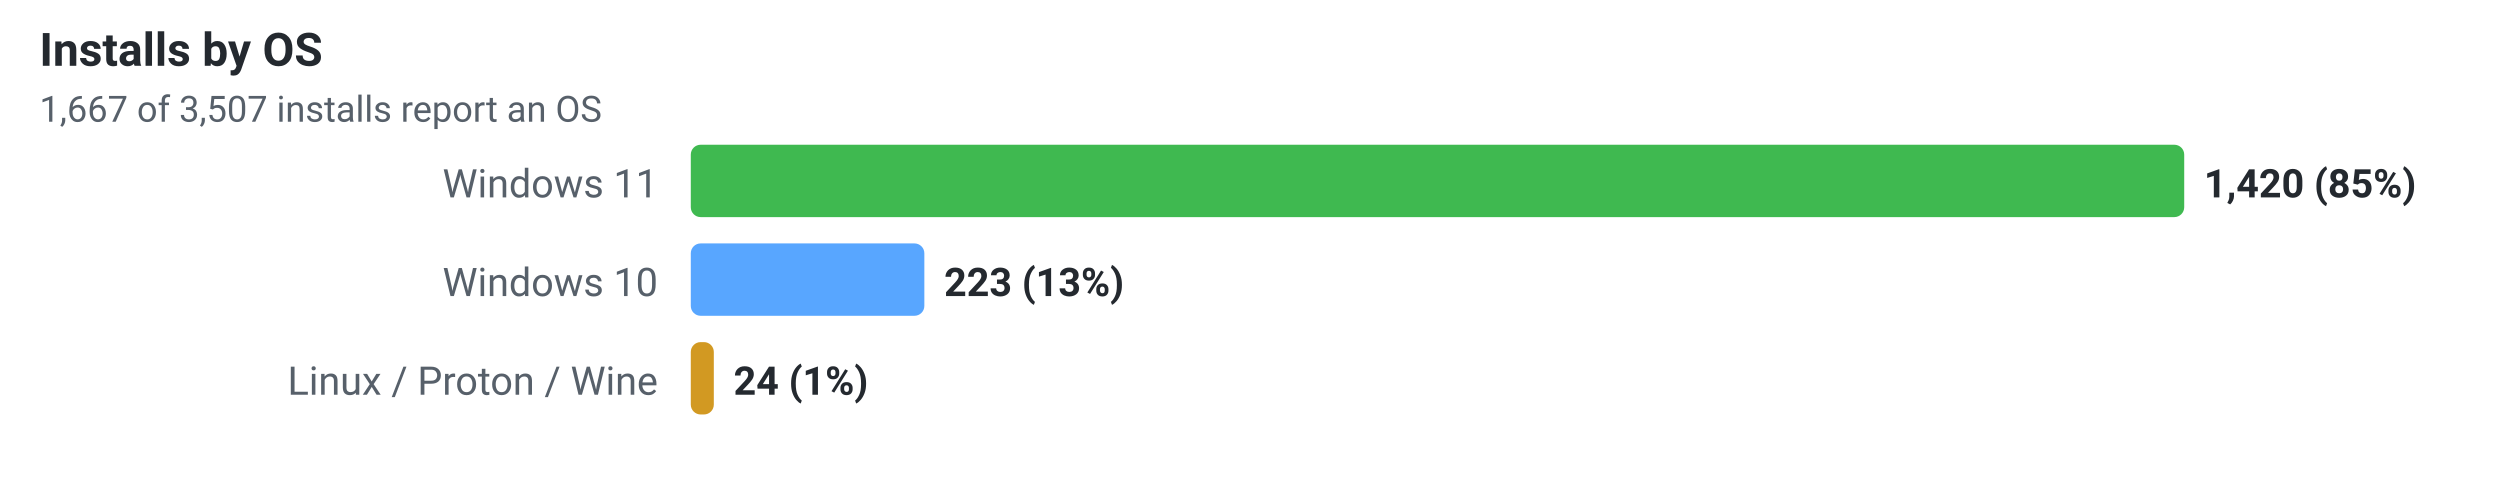
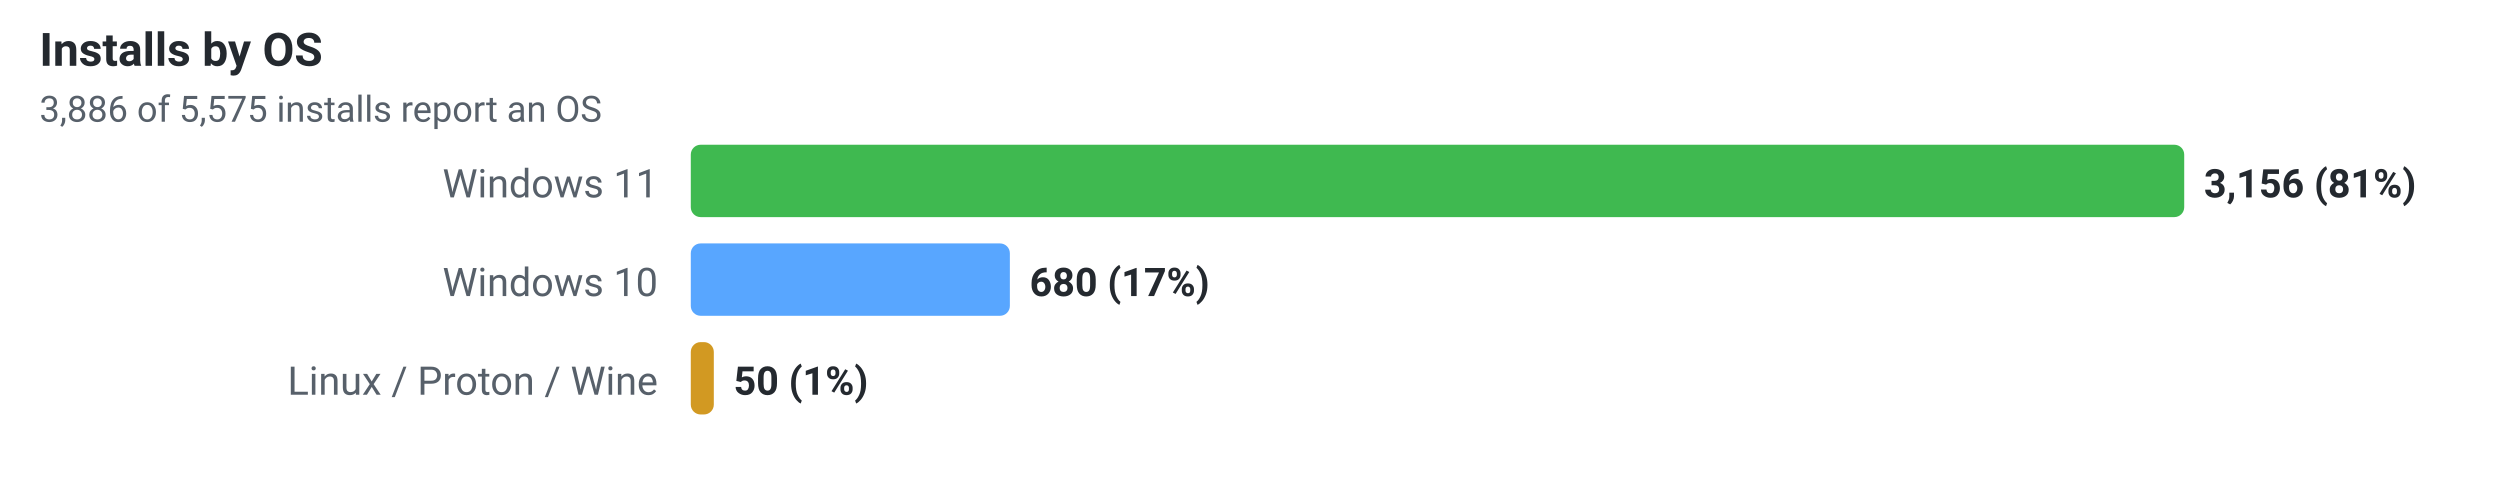
<svg xmlns="http://www.w3.org/2000/svg" width="760" height="146" viewBox="0 0 760 146" role="img">
  <style>
  text{font-family:-apple-system,BlinkMacSystemFont,'Segoe UI',Roboto,Helvetica,Arial,sans-serif}
  .grid{stroke:#d0d7de;stroke-width:1}
  .axis{stroke:#57606a;stroke-width:1}
  .lbl{fill:#57606a;font-size:12px}
  .val{fill:#24292f;font-size:12px;font-weight:600}
  .title{fill:#24292f;font-size:14px;font-weight:700}
  .sub{fill:#57606a;font-size:11px}
  @media (prefers-color-scheme: dark){
    .grid{stroke:#30363d}
    .axis{stroke:#8b949e}
    .lbl{fill:#8b949e}
    .val{fill:#e6edf3}
    .title{fill:#e6edf3}
    .sub{fill:#8b949e}
  }
</style>
  <text x="12" y="20" class="title">Installs by OS</text>
-   <text x="12" y="37" class="sub">1,667 of 3,507 installs report an OS</text>
+   <text x="12" y="37" class="sub">3,886 of 5,575 installs report an OS</text>
  <text x="200" y="60" class="lbl" text-anchor="end">Windows 11</text>
  <rect x="210" y="44" width="454" height="22" rx="3" fill="#3fb950" />
-   <text x="670" y="60" class="val">1,420 (85%)</text>
+   <text x="670" y="60" class="val">3,156 (81%)</text>
  <text x="200" y="90" class="lbl" text-anchor="end">Windows 10</text>
-   <rect x="210" y="74" width="71" height="22" rx="3" fill="#58a6ff" />
-   <text x="287" y="90" class="val">223 (13%)</text>
+   <rect x="210" y="74" width="97" height="22" rx="3" fill="#58a6ff" />
+   <text x="313" y="90" class="val">680 (17%)</text>
  <text x="200" y="120" class="lbl" text-anchor="end">Linux / Proton / Wine</text>
  <rect x="210" y="104" width="7" height="22" rx="3" fill="#d29922" />
-   <text x="223" y="120" class="val">24 (1%)</text>
+   <text x="223" y="120" class="val">50 (1%)</text>
</svg>
